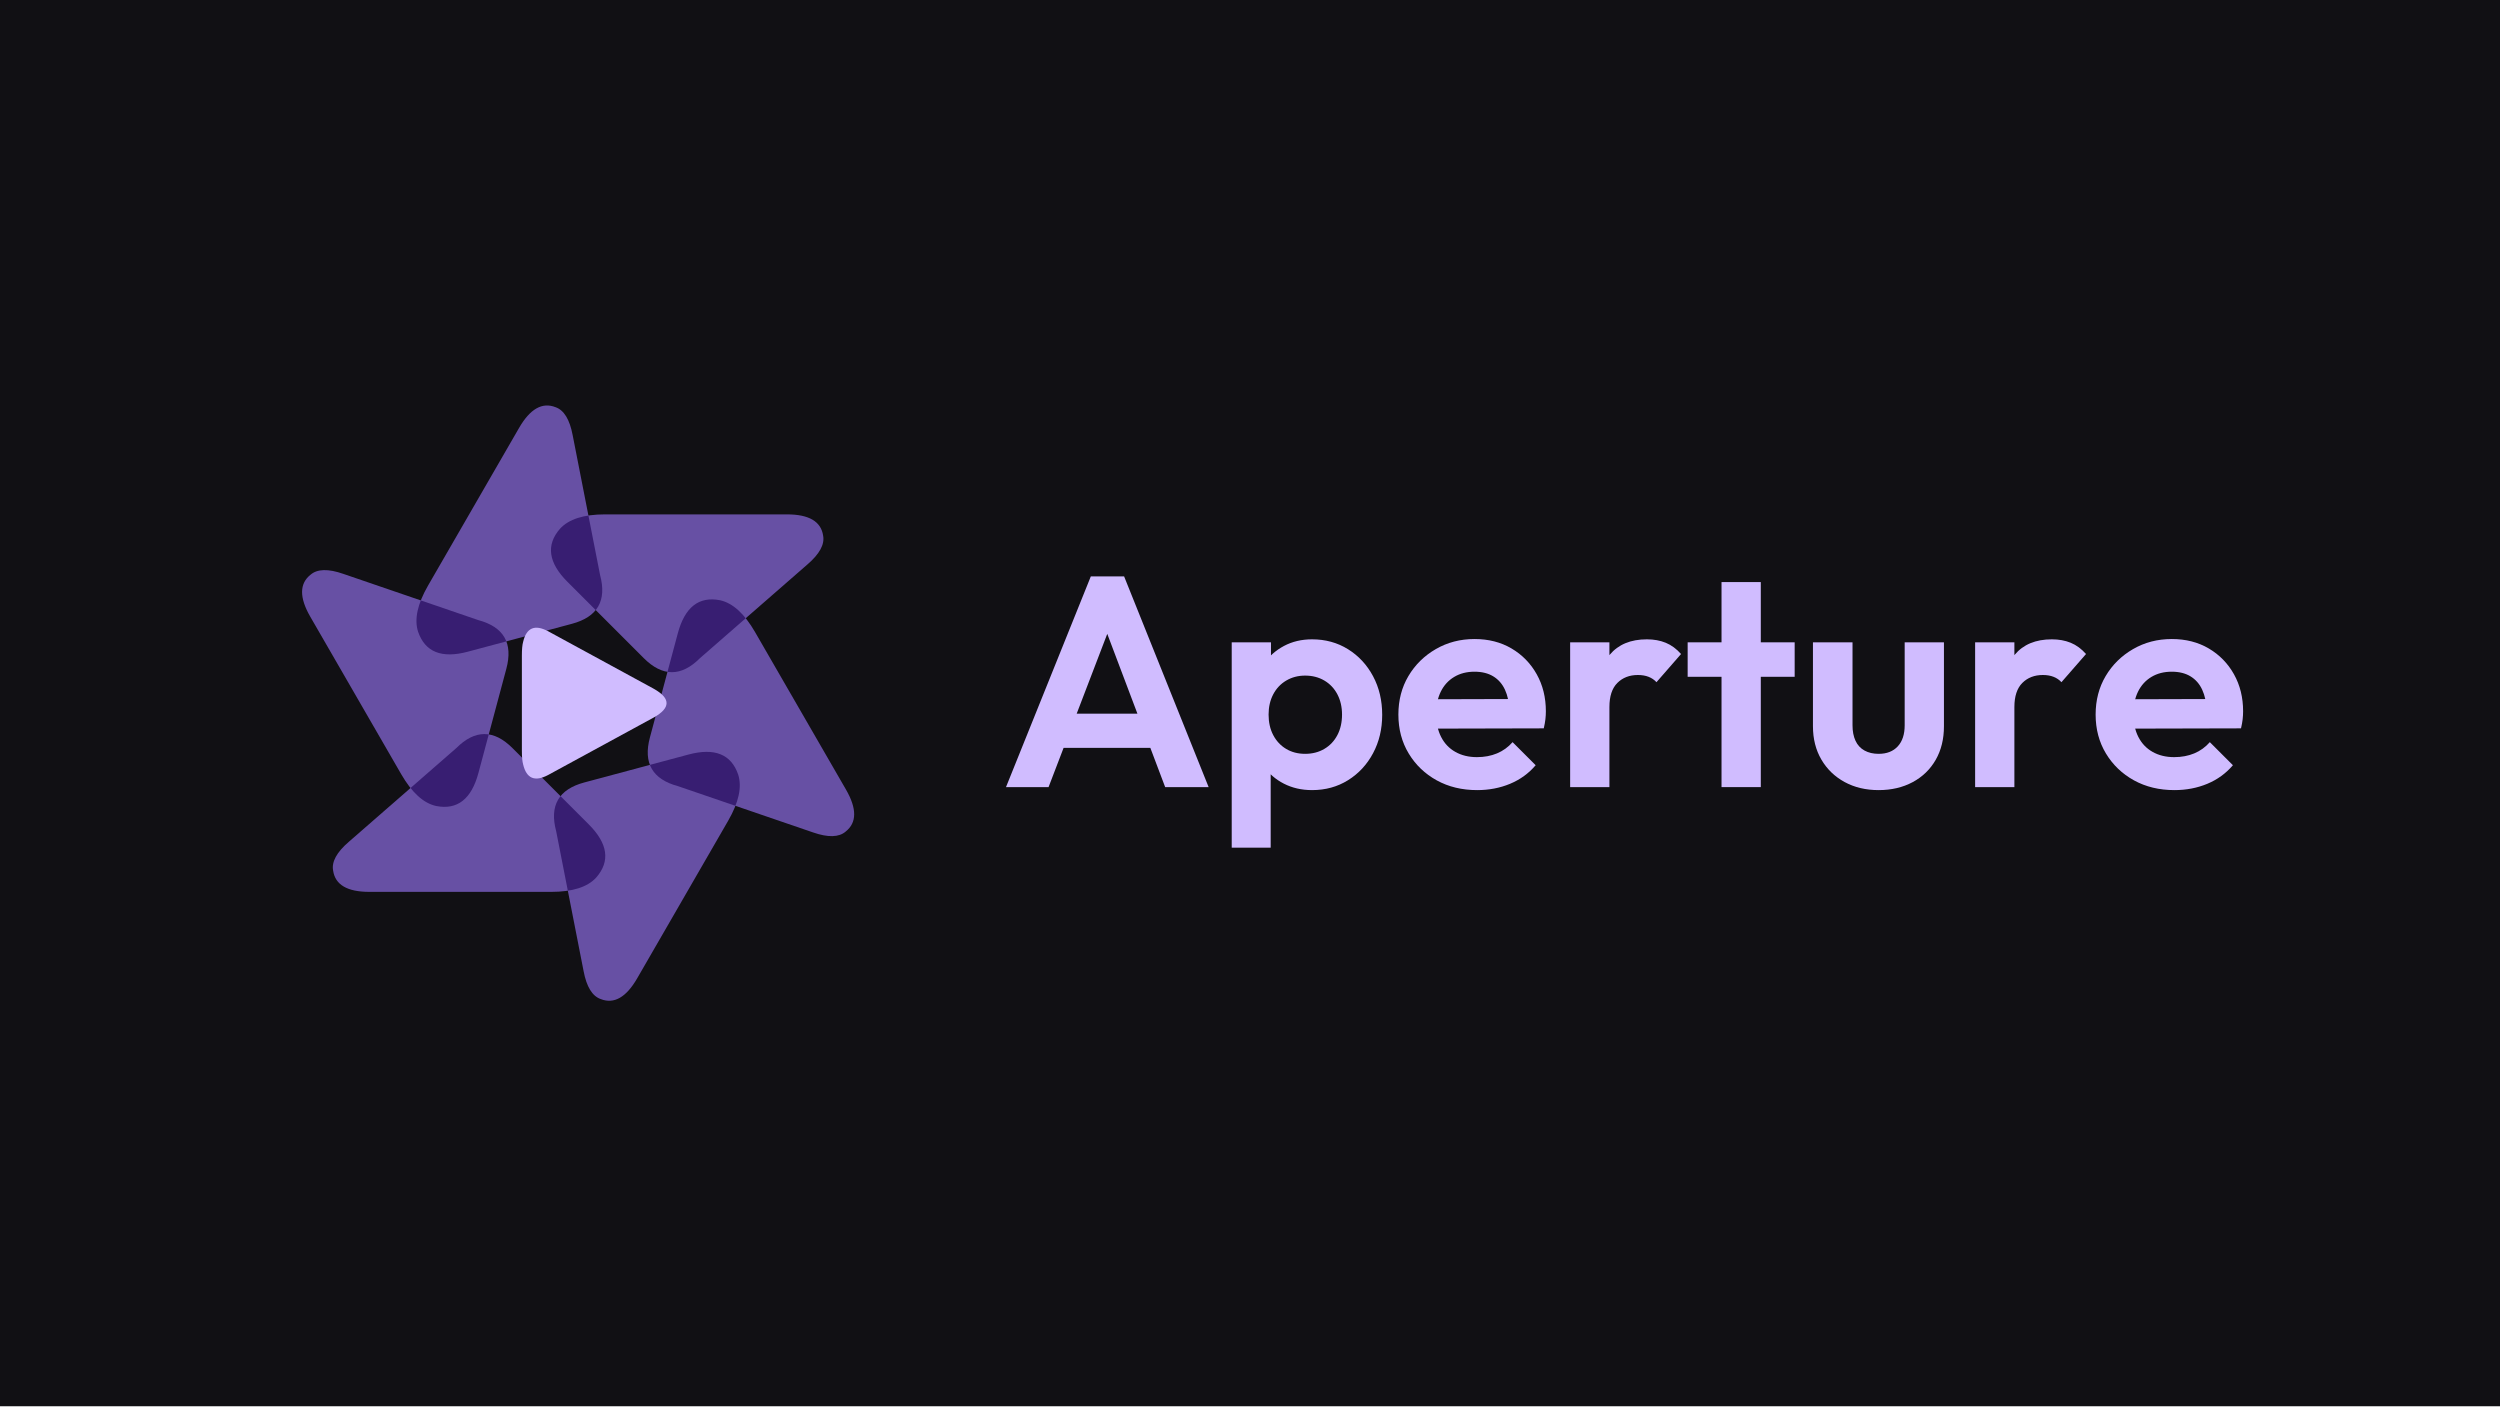
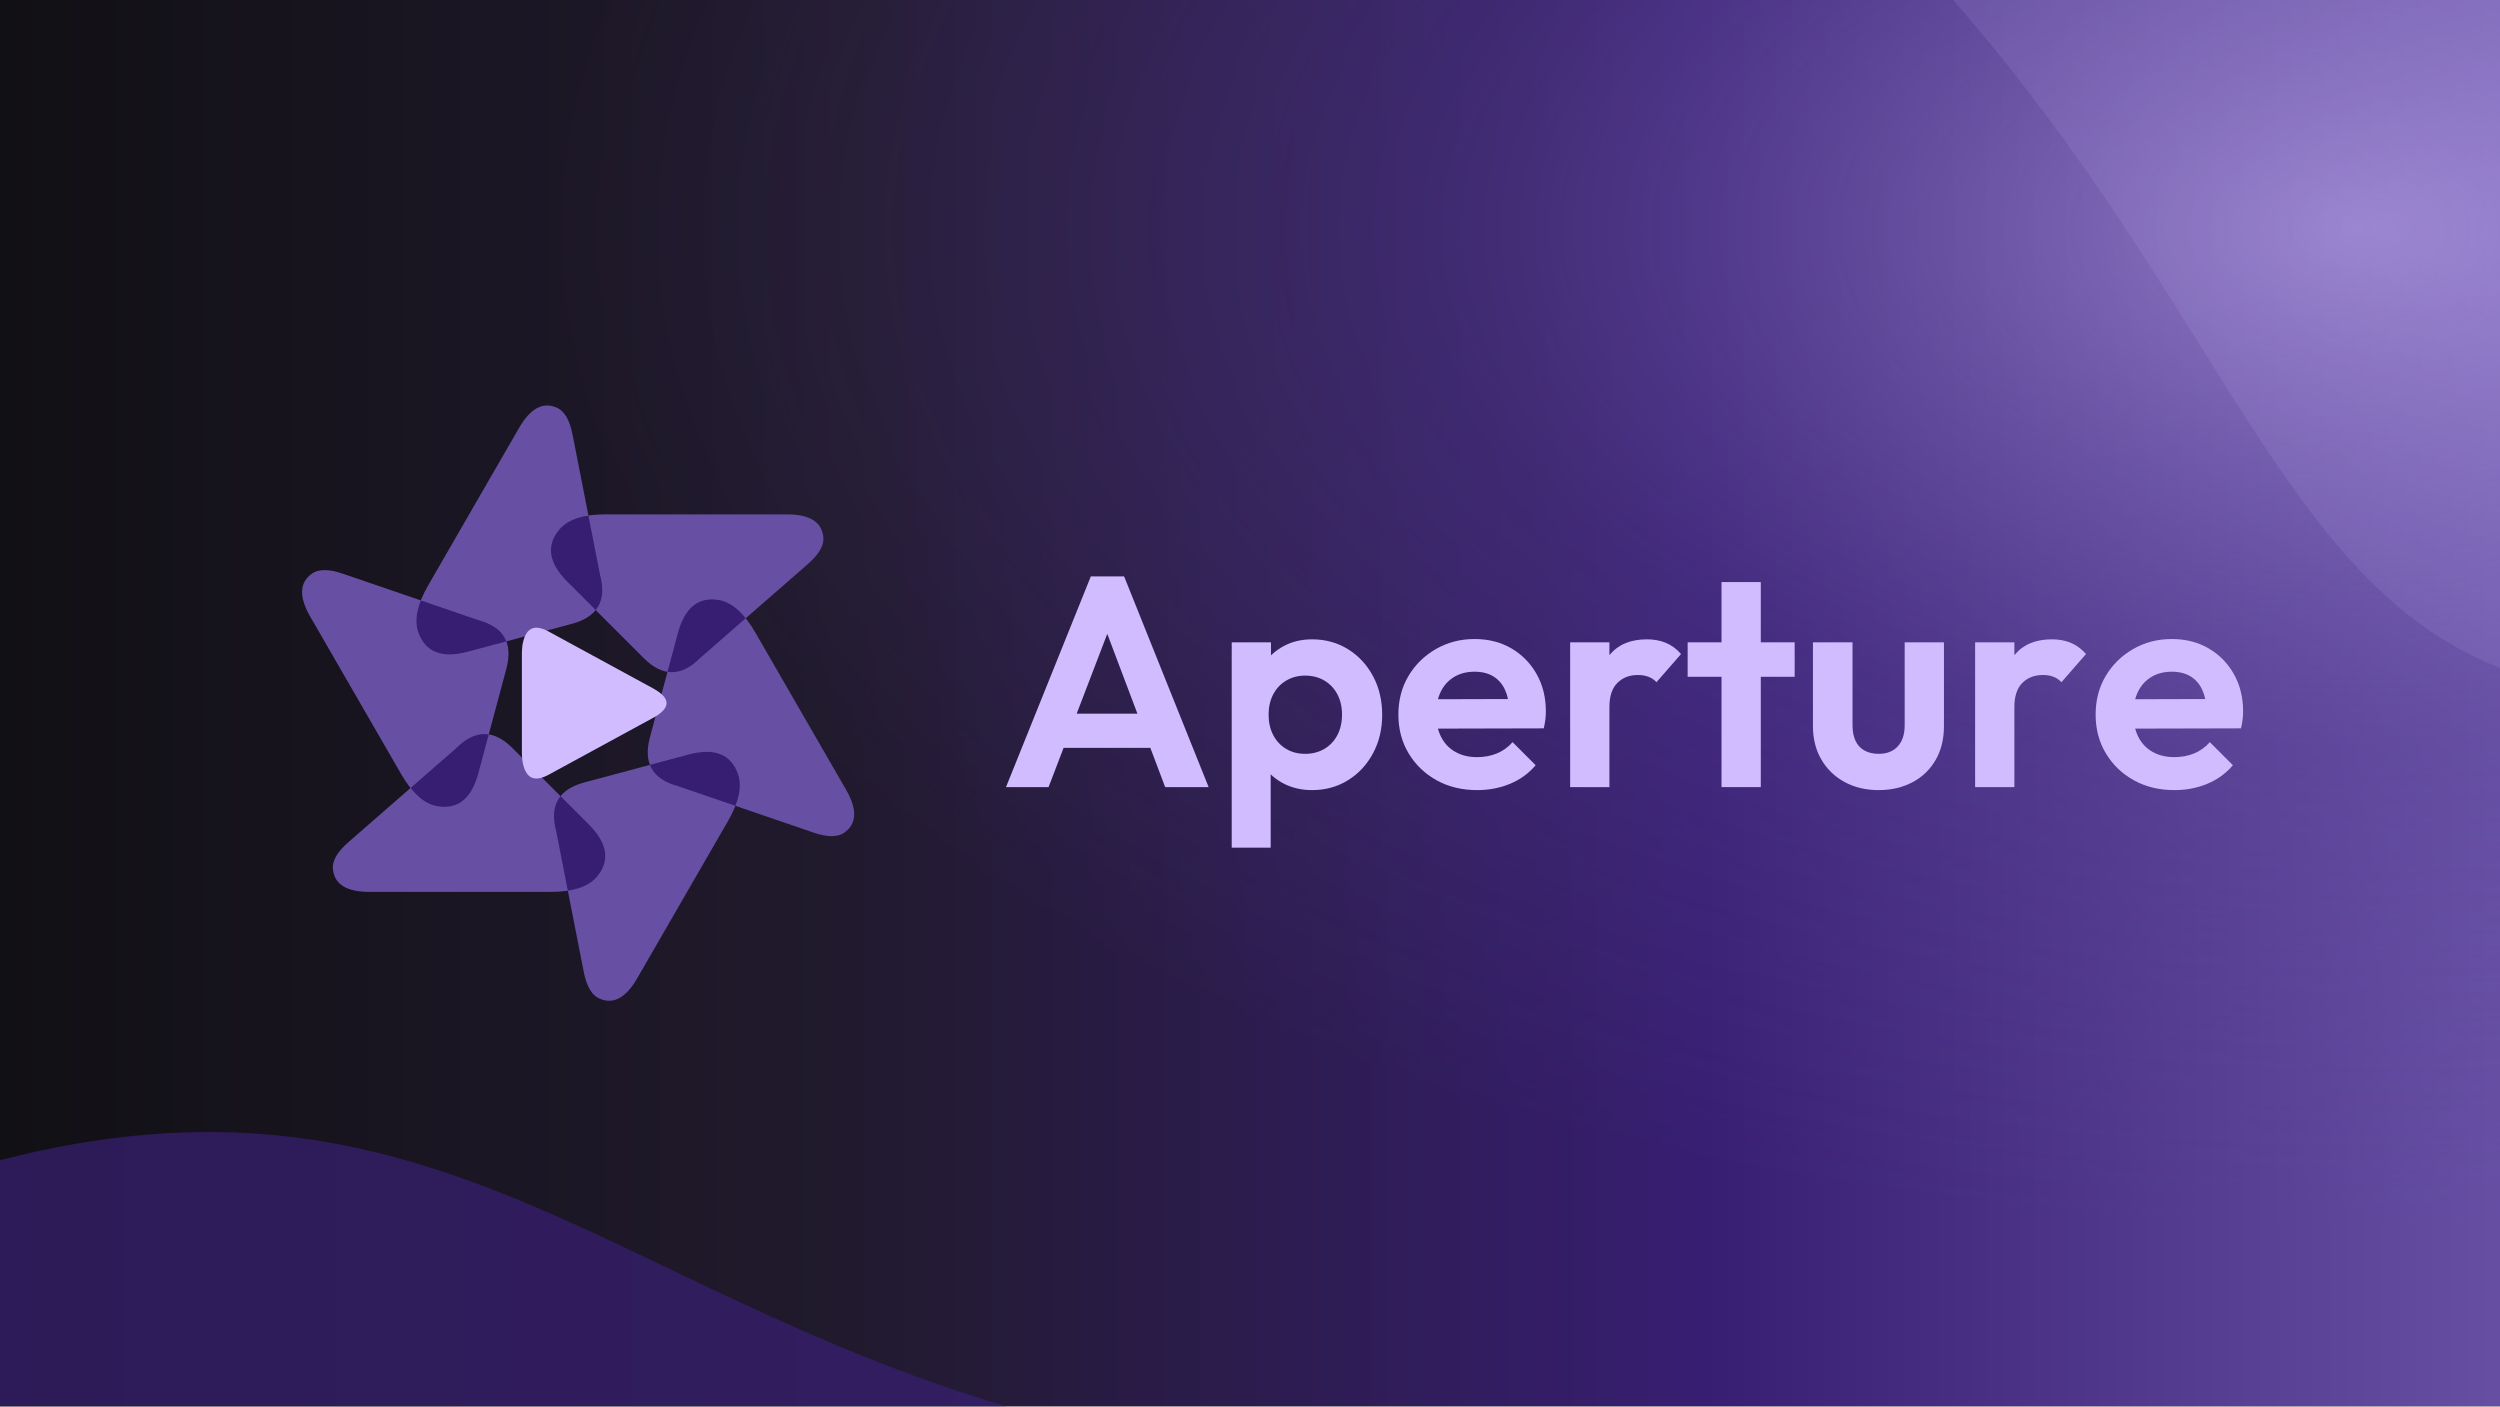
<svg xmlns="http://www.w3.org/2000/svg" width="1280" height="720" viewBox="0 0 1280 720" role="img" aria-label="Aperture">
+   <defs>
+     <linearGradient id="purple-spectrum" x1="0" y1="0" x2="1" y2="0">
+       <stop offset="0" stop-color="#111014" />
+       <stop offset="0.34" stop-color="#211A2E" />
+       <stop offset="0.68" stop-color="#381E72" />
+       <stop offset="1" stop-color="#6750A4" />
+     </linearGradient>
+     <radialGradient id="purple-halo" cx="0.94" cy="0.16" r="0.72">
+       <stop offset="0" stop-color="#D0BCFF" stop-opacity="0.48" />
+       <stop offset="0.52" stop-color="#6750A4" stop-opacity="0.24" />
+       <stop offset="1" stop-color="#6750A4" stop-opacity="0" />
+     </radialGradient>
+   </defs>
  <rect width="1280" height="720" fill="#111014" />
+   <rect width="1280" height="720" fill="url(#purple-spectrum)" />
+   <rect width="1280" height="720" fill="url(#purple-halo)" />
+   <path d="M0 594 C218 538 310 659 515 720 H0Z" fill="#381E72" opacity="0.72" />
+   <path d="M1000 0 H1280 V342 C1168 298 1138 158 1000 0Z" fill="#D0BCFF" opacity="0.12" />
  <g transform="translate(136 200) scale(3.2)">
    <defs>
      <clipPath id="blade-clip-0" clipPathUnits="userSpaceOnUse">
        <path d="M54.3 19.8 H83.4 Q88.7 19.8 89.2 23.2 Q89.6 25.3 86.7 27.8 L69.5 42.8 Q65 47.3 60.5 42.8 L48.3 30.6 Q43.7 26 47.1 22.1 Q49.2 19.8 54.3 19.8 Z" transform="rotate(0 50 50)" />
      </clipPath>
      <clipPath id="blade-clip-1" clipPathUnits="userSpaceOnUse">
        <path d="M54.3 19.8 H83.4 Q88.7 19.8 89.2 23.2 Q89.6 25.3 86.7 27.8 L69.5 42.8 Q65 47.3 60.5 42.8 L48.3 30.6 Q43.7 26 47.1 22.1 Q49.2 19.8 54.3 19.8 Z" transform="rotate(60 50 50)" />
      </clipPath>
      <clipPath id="blade-clip-2" clipPathUnits="userSpaceOnUse">
        <path d="M54.3 19.8 H83.4 Q88.7 19.8 89.2 23.2 Q89.6 25.3 86.7 27.8 L69.5 42.8 Q65 47.3 60.5 42.8 L48.3 30.6 Q43.7 26 47.1 22.1 Q49.2 19.8 54.3 19.8 Z" transform="rotate(120 50 50)" />
      </clipPath>
      <clipPath id="blade-clip-3" clipPathUnits="userSpaceOnUse">
        <path d="M54.3 19.8 H83.4 Q88.7 19.8 89.2 23.2 Q89.6 25.3 86.7 27.8 L69.5 42.8 Q65 47.3 60.5 42.8 L48.3 30.6 Q43.7 26 47.1 22.1 Q49.2 19.8 54.3 19.8 Z" transform="rotate(180 50 50)" />
      </clipPath>
      <clipPath id="blade-clip-4" clipPathUnits="userSpaceOnUse">
        <path d="M54.3 19.8 H83.4 Q88.7 19.8 89.2 23.2 Q89.6 25.3 86.7 27.8 L69.5 42.8 Q65 47.3 60.5 42.8 L48.3 30.6 Q43.7 26 47.1 22.1 Q49.2 19.8 54.3 19.8 Z" transform="rotate(240 50 50)" />
      </clipPath>
      <clipPath id="blade-clip-5" clipPathUnits="userSpaceOnUse">
        <path d="M54.3 19.8 H83.4 Q88.7 19.8 89.2 23.2 Q89.6 25.3 86.7 27.8 L69.5 42.8 Q65 47.3 60.5 42.8 L48.3 30.6 Q43.7 26 47.1 22.1 Q49.2 19.8 54.3 19.8 Z" transform="rotate(300 50 50)" />
      </clipPath>
    </defs>
    <g id="shutter-blades">
      <path id="blade-1" fill="#6750A4" d="M54.3 19.8 H83.4 Q88.7 19.8 89.2 23.2 Q89.6 25.3 86.7 27.8 L69.5 42.8 Q65 47.3 60.5 42.8 L48.3 30.6 Q43.7 26 47.1 22.1 Q49.2 19.8 54.3 19.8 Z" transform="rotate(0 50 50)" />
      <path id="blade-2" fill="#6750A4" d="M54.3 19.8 H83.4 Q88.7 19.8 89.2 23.2 Q89.6 25.3 86.7 27.8 L69.5 42.8 Q65 47.3 60.5 42.8 L48.3 30.6 Q43.7 26 47.1 22.1 Q49.2 19.8 54.3 19.8 Z" transform="rotate(60 50 50)" />
      <path id="blade-3" fill="#6750A4" d="M54.3 19.8 H83.4 Q88.7 19.8 89.2 23.2 Q89.6 25.3 86.7 27.8 L69.5 42.8 Q65 47.3 60.5 42.8 L48.3 30.6 Q43.7 26 47.1 22.1 Q49.2 19.8 54.3 19.8 Z" transform="rotate(120 50 50)" />
      <path id="blade-4" fill="#6750A4" d="M54.3 19.8 H83.4 Q88.7 19.8 89.2 23.2 Q89.6 25.3 86.7 27.8 L69.5 42.8 Q65 47.3 60.5 42.8 L48.3 30.6 Q43.7 26 47.1 22.1 Q49.2 19.8 54.3 19.8 Z" transform="rotate(180 50 50)" />
      <path id="blade-5" fill="#6750A4" d="M54.3 19.8 H83.4 Q88.7 19.8 89.2 23.2 Q89.6 25.3 86.7 27.8 L69.5 42.8 Q65 47.3 60.5 42.8 L48.3 30.6 Q43.7 26 47.1 22.1 Q49.2 19.8 54.3 19.8 Z" transform="rotate(240 50 50)" />
      <path id="blade-6" fill="#6750A4" d="M54.3 19.8 H83.4 Q88.7 19.8 89.2 23.2 Q89.6 25.3 86.7 27.8 L69.5 42.8 Q65 47.3 60.5 42.8 L48.3 30.6 Q43.7 26 47.1 22.1 Q49.2 19.8 54.3 19.8 Z" transform="rotate(300 50 50)" />
    </g>
    <g id="solid-intersections" fill="#381E72">
      <g clip-path="url(#blade-clip-0)">
        <path id="intersection-1" d="M54.3 19.8 H83.4 Q88.7 19.8 89.2 23.2 Q89.6 25.3 86.7 27.8 L69.5 42.8 Q65 47.3 60.5 42.8 L48.3 30.6 Q43.7 26 47.1 22.1 Q49.2 19.8 54.3 19.8 Z" transform="rotate(60 50 50)" />
      </g>
      <g clip-path="url(#blade-clip-1)">
        <path id="intersection-2" d="M54.3 19.8 H83.4 Q88.7 19.8 89.2 23.2 Q89.6 25.3 86.7 27.8 L69.5 42.8 Q65 47.3 60.5 42.8 L48.3 30.6 Q43.7 26 47.1 22.1 Q49.2 19.8 54.3 19.8 Z" transform="rotate(120 50 50)" />
      </g>
      <g clip-path="url(#blade-clip-2)">
        <path id="intersection-3" d="M54.3 19.8 H83.4 Q88.7 19.8 89.2 23.2 Q89.6 25.3 86.7 27.8 L69.5 42.8 Q65 47.3 60.5 42.8 L48.3 30.6 Q43.7 26 47.1 22.1 Q49.2 19.8 54.3 19.8 Z" transform="rotate(180 50 50)" />
      </g>
      <g clip-path="url(#blade-clip-3)">
        <path id="intersection-4" d="M54.3 19.8 H83.4 Q88.7 19.8 89.2 23.2 Q89.6 25.3 86.7 27.8 L69.5 42.8 Q65 47.3 60.5 42.8 L48.3 30.6 Q43.7 26 47.1 22.1 Q49.2 19.8 54.3 19.8 Z" transform="rotate(240 50 50)" />
      </g>
      <g clip-path="url(#blade-clip-4)">
        <path id="intersection-5" d="M54.3 19.8 H83.4 Q88.7 19.8 89.2 23.2 Q89.6 25.3 86.7 27.8 L69.5 42.8 Q65 47.3 60.5 42.8 L48.3 30.6 Q43.7 26 47.1 22.1 Q49.2 19.8 54.3 19.8 Z" transform="rotate(300 50 50)" />
      </g>
      <g clip-path="url(#blade-clip-5)">
        <path id="intersection-6" d="M54.3 19.8 H83.4 Q88.7 19.8 89.2 23.2 Q89.6 25.3 86.7 27.8 L69.5 42.8 Q65 47.3 60.5 42.8 L48.3 30.6 Q43.7 26 47.1 22.1 Q49.2 19.8 54.3 19.8 Z" transform="rotate(0 50 50)" />
      </g>
    </g>
    <path id="play" fill="#D0BCFF" d="M45.2 38.5 L62.1 47.7 Q66.2 50 62.1 52.3 L45.2 61.5 Q42 63.2 41.2 59.8 Q41 59.1 41 57.6 V42.4 Q41 40.9 41.2 40.2 Q42 36.8 45.2 38.5 Z" />
  </g>
  <g fill="#D0BCFF" transform="translate(512 403) scale(0.1534772 -0.1534772)">
    <path d="M20 0 303 703H414L696 0H551L333 577H383L162 0ZM170 131V245H548V131Z" transform="translate(0 0)" />
    <path d="M326 -10Q274 -10 232.0 11.5Q190 33 165.0 70.0Q140 107 138 155V326Q140 374 165.5 411.5Q191 449 232.5 471.0Q274 493 326 493Q393 493 446.0 460.0Q499 427 529.5 370.0Q560 313 560 241Q560 170 529.5 113.0Q499 56 446.0 23.0Q393 -10 326 -10ZM58 -202V483H189V356L167 239L188 122V-202ZM303 111Q339 111 367.0 127.5Q395 144 410.5 173.5Q426 203 426 242Q426 280 410.5 309.5Q395 339 367.0 355.5Q339 372 303 372Q268 372 240.0 355.5Q212 339 196.5 309.5Q181 280 181 242Q181 203 196.5 173.5Q212 144 239.5 127.5Q267 111 303 111Z" transform="translate(715 0)" />
    <path d="M289 -10Q213 -10 154.0 22.5Q95 55 60.5 112.0Q26 169 26 242Q26 314 59.5 370.5Q93 427 151.0 460.5Q209 494 280 494Q350 494 403.5 462.5Q457 431 487.5 376.5Q518 322 518 253Q518 240 516.5 226.5Q515 213 511 196L105 195V293L450 294L397 253Q395 296 381.5 325.0Q368 354 342.5 369.5Q317 385 280 385Q241 385 212.0 367.5Q183 350 167.5 318.5Q152 287 152 244Q152 200 168.5 167.5Q185 135 216.0 117.5Q247 100 288 100Q325 100 355.0 112.5Q385 125 407 150L484 73Q449 32 398.5 11.0Q348 -10 289 -10Z" transform="translate(1303 0)" />
    <path d="M58 0V483H189V0ZM189 267 138 301Q147 390 190.0 441.5Q233 493 314 493Q349 493 377.0 481.5Q405 470 428 444L346 350Q335 362 319.5 368.0Q304 374 284 374Q242 374 215.5 347.5Q189 321 189 267Z" transform="translate(1844 0)" />
    <path d="M129 0V684H260V0ZM16 368V483H373V368Z" transform="translate(2278 0)" />
    <path d="M264 -10Q200 -10 150.5 17.0Q101 44 73.0 92.0Q45 140 45 203V483H177V206Q177 176 187.0 154.5Q197 133 217.0 122.0Q237 111 264 111Q305 111 328.0 136.0Q351 161 351 206V483H482V203Q482 139 454.5 91.0Q427 43 377.5 16.5Q328 -10 264 -10Z" transform="translate(2667 0)" />
    <path d="M58 0V483H189V0ZM189 267 138 301Q147 390 190.0 441.5Q233 493 314 493Q349 493 377.0 481.5Q405 470 428 444L346 350Q335 362 319.5 368.0Q304 374 284 374Q242 374 215.5 347.5Q189 321 189 267Z" transform="translate(3195 0)" />
    <path d="M289 -10Q213 -10 154.0 22.5Q95 55 60.5 112.0Q26 169 26 242Q26 314 59.5 370.5Q93 427 151.0 460.5Q209 494 280 494Q350 494 403.5 462.5Q457 431 487.5 376.5Q518 322 518 253Q518 240 516.5 226.5Q515 213 511 196L105 195V293L450 294L397 253Q395 296 381.5 325.0Q368 354 342.5 369.5Q317 385 280 385Q241 385 212.0 367.5Q183 350 167.5 318.5Q152 287 152 244Q152 200 168.5 167.5Q185 135 216.0 117.5Q247 100 288 100Q325 100 355.0 112.5Q385 125 407 150L484 73Q449 32 398.5 11.0Q348 -10 289 -10Z" transform="translate(3629 0)" />
  </g>
</svg>
